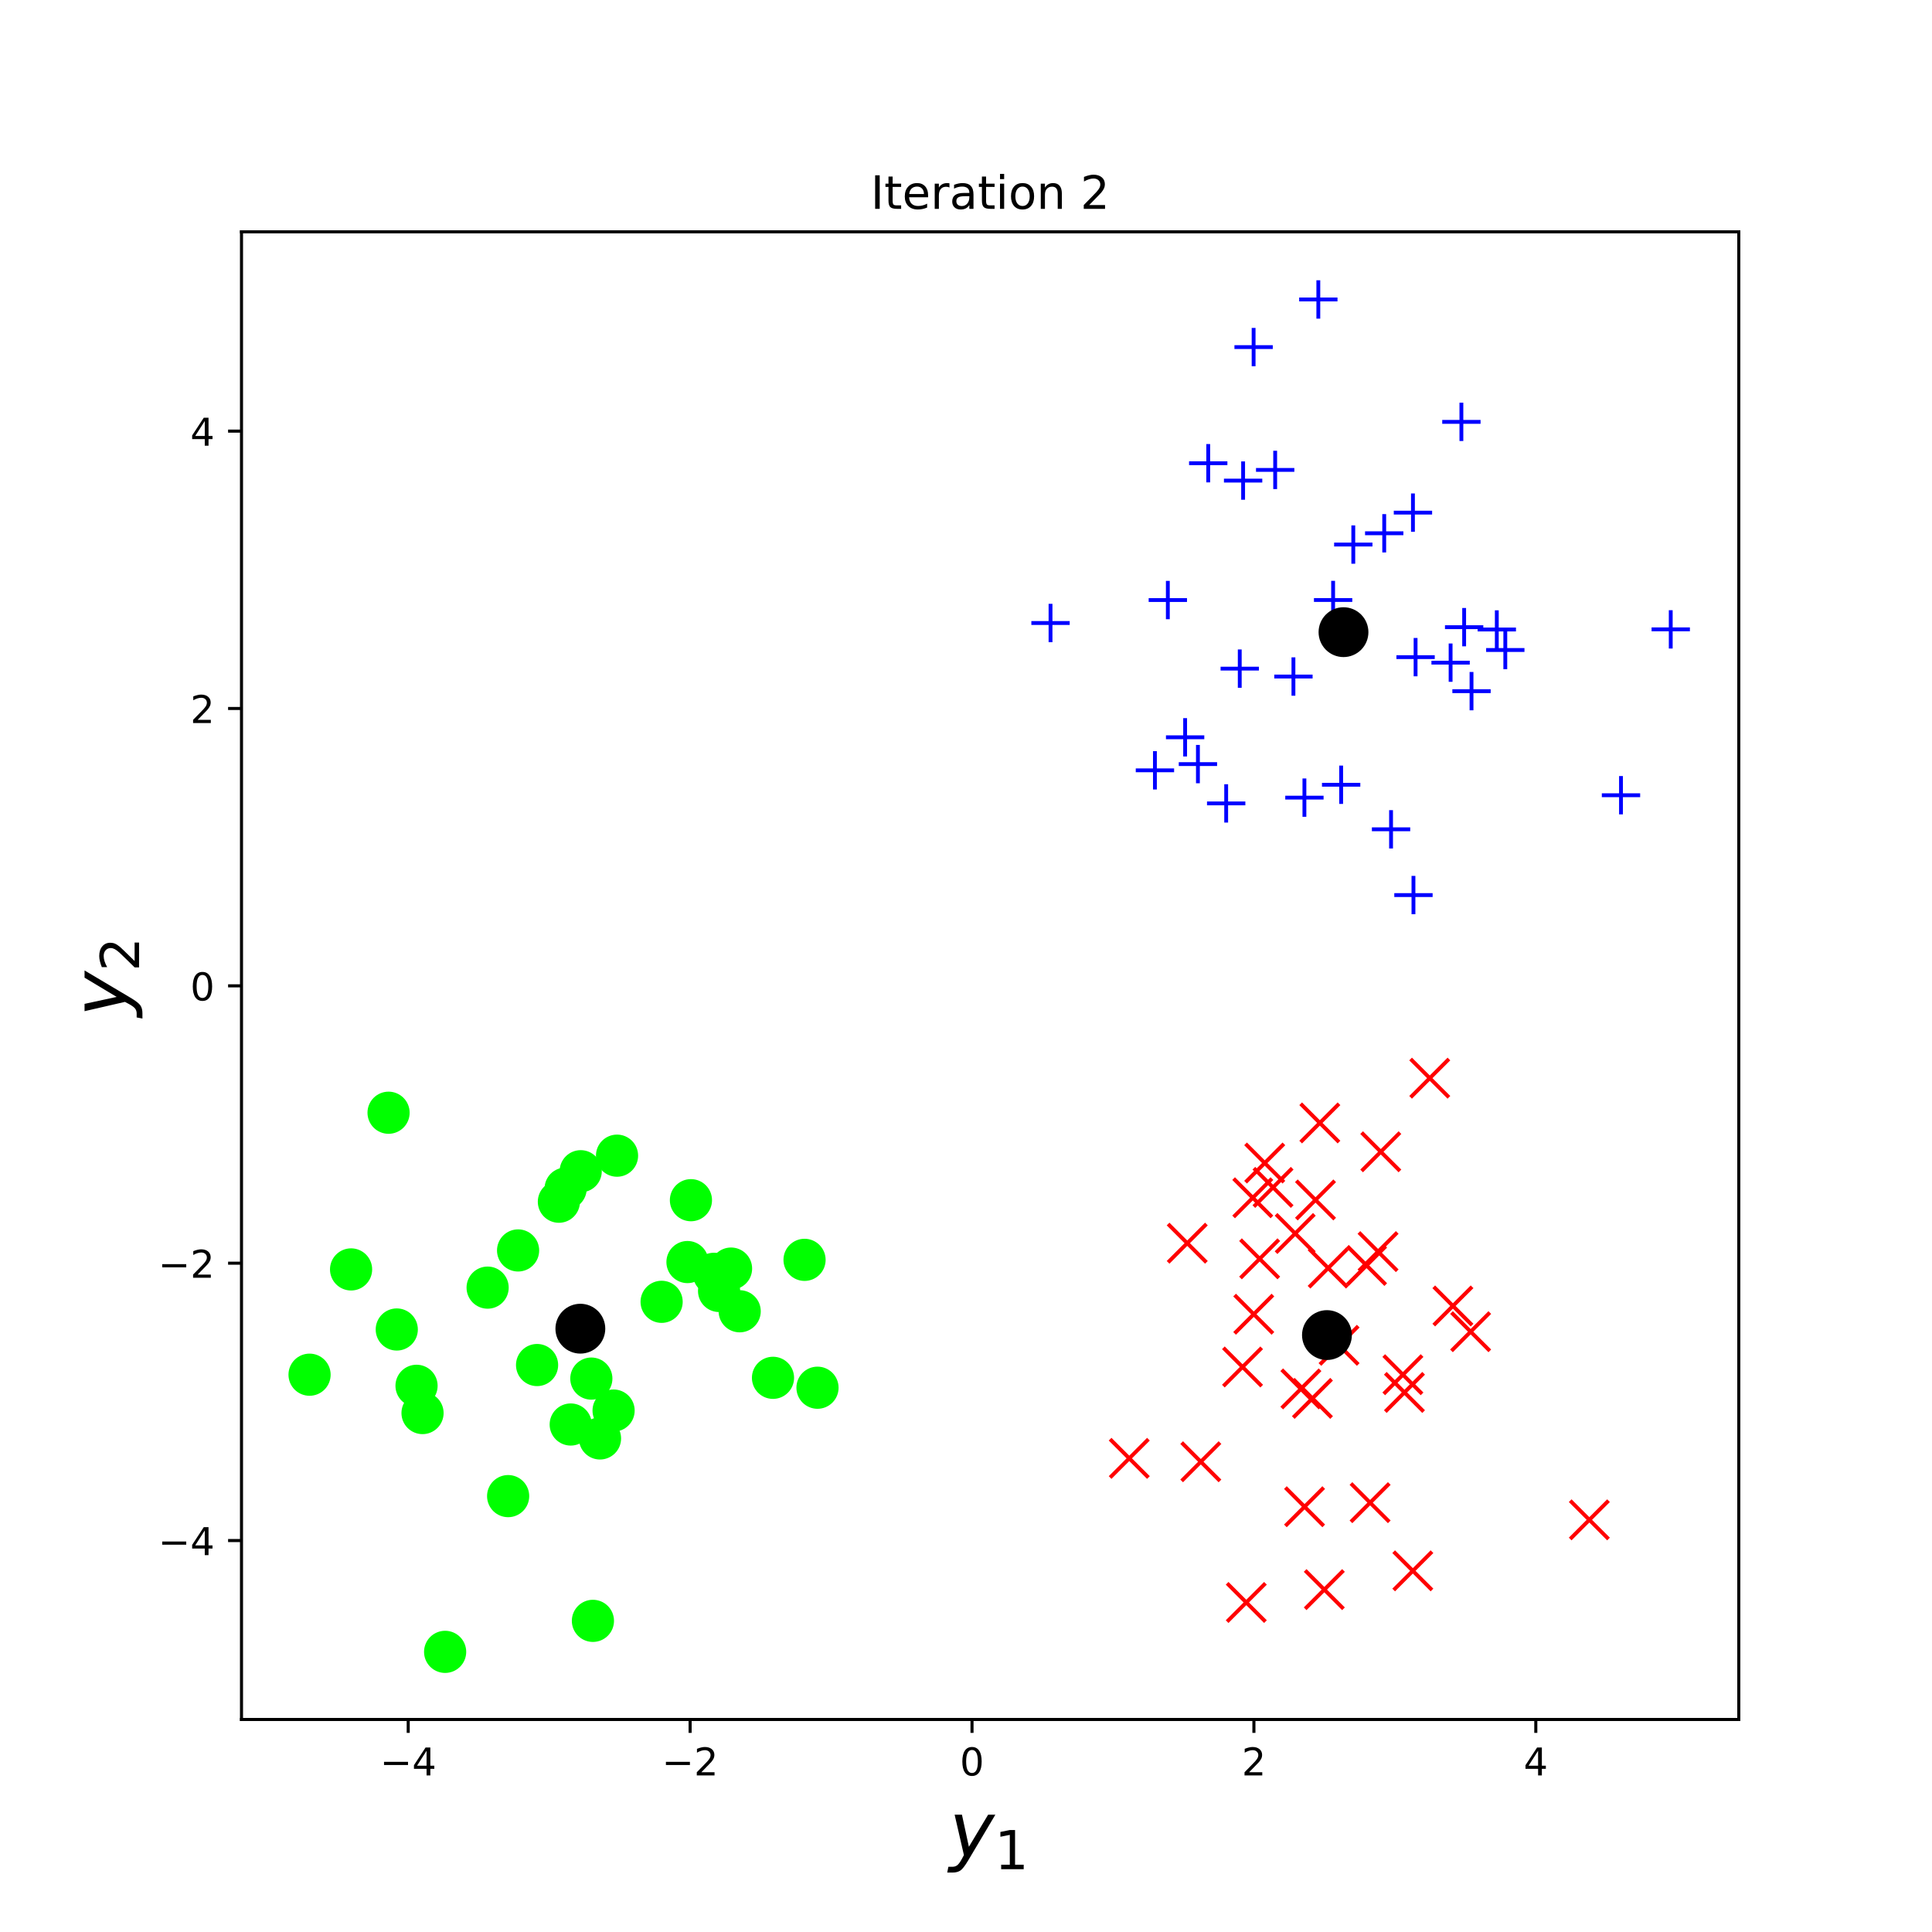
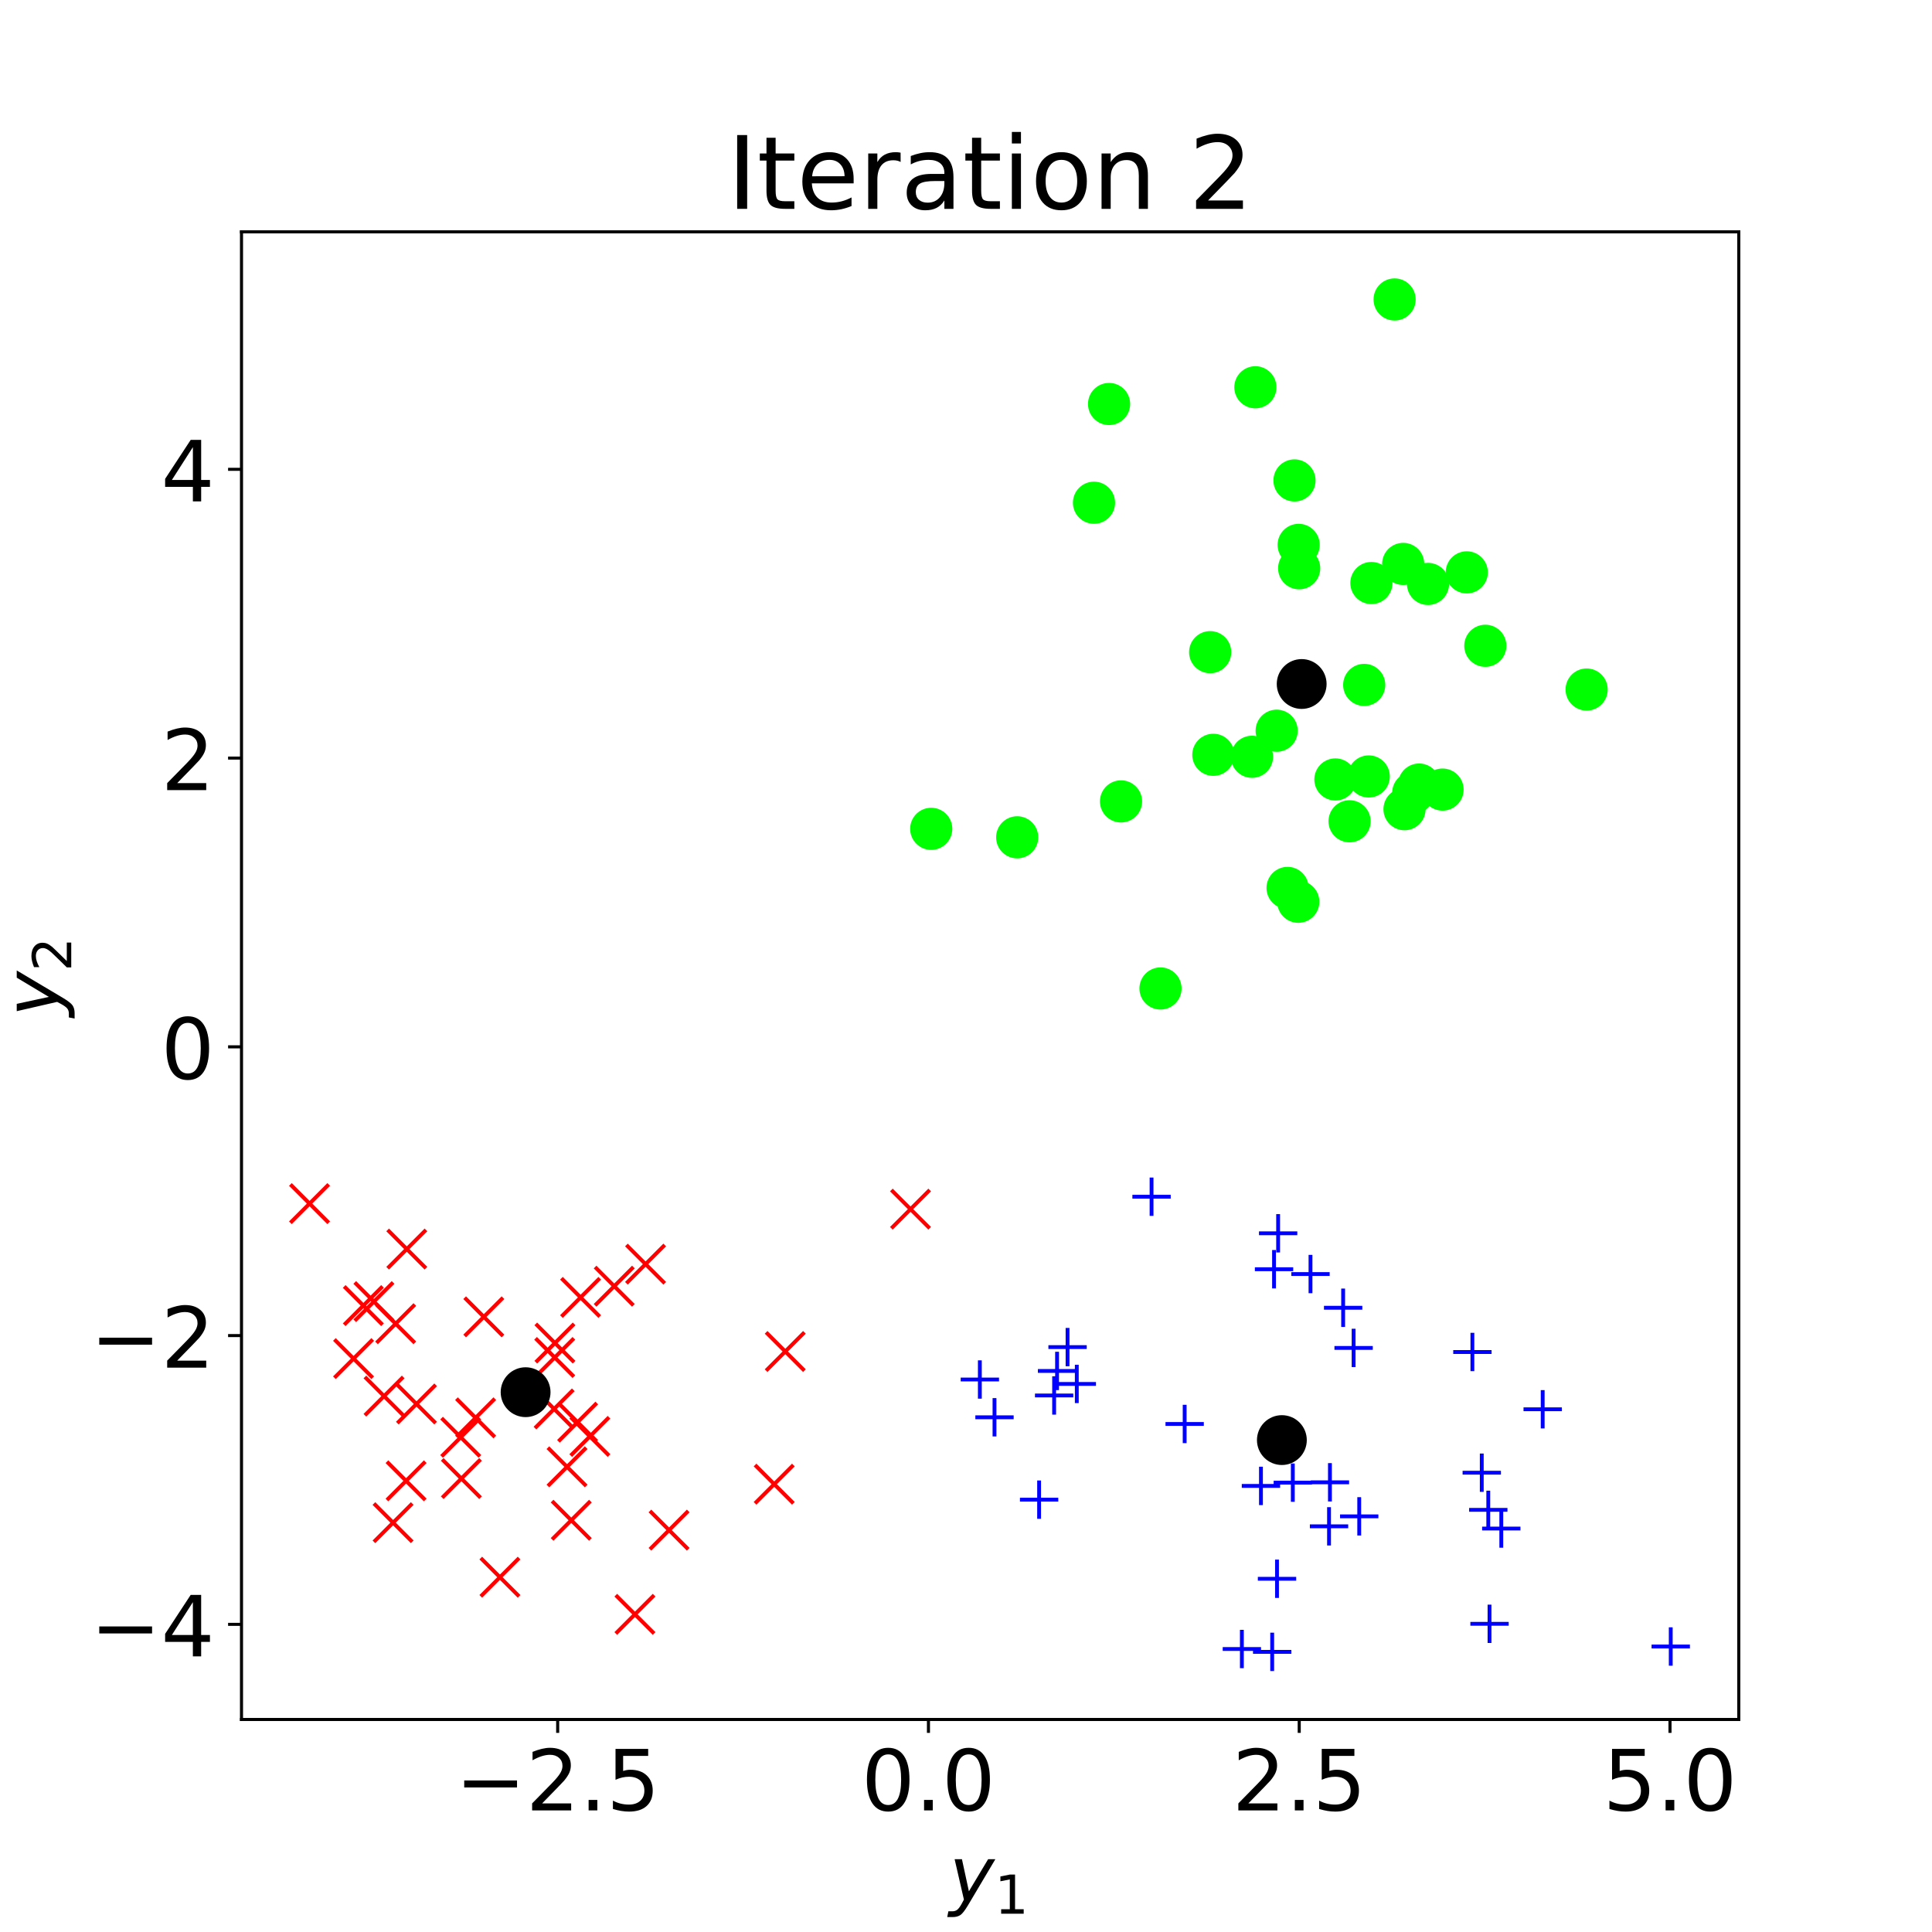
<svg xmlns="http://www.w3.org/2000/svg" xmlns:xlink="http://www.w3.org/1999/xlink" width="504pt" height="504pt" viewBox="0 0 504 504" version="1.1">
  <defs>
    <style type="text/css">*{stroke-linejoin: round; stroke-linecap: butt}</style>
  </defs>
  <g id="figure_1">
    <g id="patch_1">
      <path d="M 0 504  L 504 504  L 504 0  L 0 0  L 0 504  z " style="fill: none" />
    </g>
    <g id="axes_1">
      <g id="patch_2">
        <path d="M 63 448.56  L 453.6 448.56  L 453.6 60.48  L 63 60.48  L 63 448.56  z " style="fill: none" />
      </g>
      <g id="matplotlib.axis_1">
        <g id="xtick_1">
          <g id="line2d_1">
            <defs>
-               <path id="m7cdfb1f4fd" d="M 0 0  L 0 3.5  " style="stroke: #000000; stroke-width: 0.8" />
+               <path id="mb294e7f5ef" d="M 0 0  L 0 3.5  " style="stroke: #000000; stroke-width: 0.8" />
            </defs>
            <g>
-               <use xlink:href="#m7cdfb1f4fd" x="106.492" y="448.56" style="stroke: #000000; stroke-width: 0.8" />
+               <use xlink:href="#mb294e7f5ef" x="145.482" y="448.56" style="stroke: #000000; stroke-width: 0.8" />
            </g>
          </g>
          <g id="text_1">
-             <g transform="translate(99.12061 463.1584) scale(0.1 -0.1)">
+             <g transform="translate(118.7712 472.2766) scale(0.22 -0.22)">
              <defs>
                <path id="DejaVuSans-2212" d="M 678 2272  L 4684 2272  L 4684 1741  L 678 1741  L 678 2272  z " transform="scale(0.015625)" />
-                 <path id="DejaVuSans-34" d="M 2419 4116  L 825 1625  L 2419 1625  L 2419 4116  z M 2253 4666  L 3047 4666  L 3047 1625  L 3713 1625  L 3713 1100  L 3047 1100  L 3047 0  L 2419 0  L 2419 1100  L 313 1100  L 313 1709  L 2253 4666  z " transform="scale(0.015625)" />
-               </defs>
-               <use xlink:href="#DejaVuSans-2212" />
-               <use xlink:href="#DejaVuSans-34" x="83.789" />
-             </g>
-           </g>
-         </g>
-         <g id="xtick_2">
-           <g id="line2d_2">
-             <g>
-               <use xlink:href="#m7cdfb1f4fd" x="180.03" y="448.56" style="stroke: #000000; stroke-width: 0.8" />
-             </g>
-           </g>
-           <g id="text_2">
-             <g transform="translate(172.6587 463.1584) scale(0.1 -0.1)">
-               <defs>
                <path id="DejaVuSans-32" d="M 1228 531  L 3431 531  L 3431 0  L 469 0  L 469 531  Q 828 903 1448 1529  Q 2069 2156 2228 2338  Q 2531 2678 2651 2914  Q 2772 3150 2772 3378  Q 2772 3750 2511 3984  Q 2250 4219 1831 4219  Q 1534 4219 1204 4116  Q 875 4013 500 3803  L 500 4441  Q 881 4594 1212 4672  Q 1544 4750 1819 4750  Q 2544 4750 2975 4387  Q 3406 4025 3406 3419  Q 3406 3131 3298 2873  Q 3191 2616 2906 2266  Q 2828 2175 2409 1742  Q 1991 1309 1228 531  z " transform="scale(0.015625)" />
+                 <path id="DejaVuSans-2e" d="M 684 794  L 1344 794  L 1344 0  L 684 0  L 684 794  z " transform="scale(0.015625)" />
+                 <path id="DejaVuSans-35" d="M 691 4666  L 3169 4666  L 3169 4134  L 1269 4134  L 1269 2991  Q 1406 3038 1543 3061  Q 1681 3084 1819 3084  Q 2600 3084 3056 2656  Q 3513 2228 3513 1497  Q 3513 744 3044 326  Q 2575 -91 1722 -91  Q 1428 -91 1123 -41  Q 819 9 494 109  L 494 744  Q 775 591 1075 516  Q 1375 441 1709 441  Q 2250 441 2565 725  Q 2881 1009 2881 1497  Q 2881 1984 2565 2268  Q 2250 2553 1709 2553  Q 1456 2553 1204 2497  Q 953 2441 691 2322  L 691 4666  z " transform="scale(0.015625)" />
              </defs>
              <use xlink:href="#DejaVuSans-2212" />
              <use xlink:href="#DejaVuSans-32" x="83.789" />
-             </g>
-           </g>
-         </g>
-         <g id="xtick_3">
-           <g id="line2d_3">
-             <g>
-               <use xlink:href="#m7cdfb1f4fd" x="253.568" y="448.56" style="stroke: #000000; stroke-width: 0.8" />
-             </g>
-           </g>
-           <g id="text_3">
-             <g transform="translate(250.3866 463.1584) scale(0.1 -0.1)">
+               <use xlink:href="#DejaVuSans-2e" x="147.412" />
+               <use xlink:href="#DejaVuSans-35" x="179.199" />
+             </g>
+           </g>
+         </g>
+         <g id="xtick_2">
+           <g id="line2d_2">
+             <g>
+               <use xlink:href="#mb294e7f5ef" x="242.205" y="448.56" style="stroke: #000000; stroke-width: 0.8" />
+             </g>
+           </g>
+           <g id="text_2">
+             <g transform="translate(224.7119 472.2766) scale(0.22 -0.22)">
              <defs>
                <path id="DejaVuSans-30" d="M 2034 4250  Q 1547 4250 1301 3770  Q 1056 3291 1056 2328  Q 1056 1369 1301 889  Q 1547 409 2034 409  Q 2525 409 2770 889  Q 3016 1369 3016 2328  Q 3016 3291 2770 3770  Q 2525 4250 2034 4250  z M 2034 4750  Q 2819 4750 3233 4129  Q 3647 3509 3647 2328  Q 3647 1150 3233 529  Q 2819 -91 2034 -91  Q 1250 -91 836 529  Q 422 1150 422 2328  Q 422 3509 836 4129  Q 1250 4750 2034 4750  z " transform="scale(0.015625)" />
              </defs>
              <use xlink:href="#DejaVuSans-30" />
+               <use xlink:href="#DejaVuSans-2e" x="63.623" />
+               <use xlink:href="#DejaVuSans-30" x="95.41" />
+             </g>
+           </g>
+         </g>
+         <g id="xtick_3">
+           <g id="line2d_3">
+             <g>
+               <use xlink:href="#mb294e7f5ef" x="338.928" y="448.56" style="stroke: #000000; stroke-width: 0.8" />
+             </g>
+           </g>
+           <g id="text_3">
+             <g transform="translate(321.435 472.2766) scale(0.22 -0.22)">
+               <use xlink:href="#DejaVuSans-32" />
+               <use xlink:href="#DejaVuSans-2e" x="63.623" />
+               <use xlink:href="#DejaVuSans-35" x="95.41" />
            </g>
          </g>
        </g>
        <g id="xtick_4">
          <g id="line2d_4">
            <g>
-               <use xlink:href="#m7cdfb1f4fd" x="327.106" y="448.56" style="stroke: #000000; stroke-width: 0.8" />
+               <use xlink:href="#mb294e7f5ef" x="435.651" y="448.56" style="stroke: #000000; stroke-width: 0.8" />
            </g>
          </g>
          <g id="text_4">
-             <g transform="translate(323.9247 463.1584) scale(0.1 -0.1)">
-               <use xlink:href="#DejaVuSans-32" />
-             </g>
-           </g>
-         </g>
-         <g id="xtick_5">
-           <g id="line2d_5">
-             <g>
-               <use xlink:href="#m7cdfb1f4fd" x="400.644" y="448.56" style="stroke: #000000; stroke-width: 0.8" />
-             </g>
-           </g>
-           <g id="text_5">
-             <g transform="translate(397.4627 463.1584) scale(0.1 -0.1)">
-               <use xlink:href="#DejaVuSans-34" />
-             </g>
-           </g>
-         </g>
-         <g id="text_6">
-           <g transform="translate(247.6 484.3944) scale(0.2 -0.2)">
+             <g transform="translate(418.158 472.2766) scale(0.22 -0.22)">
+               <use xlink:href="#DejaVuSans-35" />
+               <use xlink:href="#DejaVuSans-2e" x="63.623" />
+               <use xlink:href="#DejaVuSans-30" x="95.41" />
+             </g>
+           </g>
+         </g>
+         <g id="text_5">
+           <g transform="translate(247.6 496.0081) scale(0.2 -0.2)">
            <defs>
              <path id="DejaVuSans-Oblique-79" d="M 1588 -325  Q 1188 -997 936 -1164  Q 684 -1331 294 -1331  L -159 -1331  L -63 -850  L 269 -850  Q 509 -850 678 -719  Q 847 -588 1056 -206  L 1234 128  L 459 3500  L 1069 3500  L 1650 819  L 3256 3500  L 3859 3500  L 1588 -325  z " transform="scale(0.015625)" />
              <path id="DejaVuSans-31" d="M 794 531  L 1825 531  L 1825 4091  L 703 3866  L 703 4441  L 1819 4666  L 2450 4666  L 2450 531  L 3481 531  L 3481 0  L 794 0  L 794 531  z " transform="scale(0.015625)" />
            </defs>
            <use xlink:href="#DejaVuSans-Oblique-79" transform="translate(0 0.3125)" />
            <use xlink:href="#DejaVuSans-31" transform="translate(59.17969 -16.09375) scale(0.7)" />
          </g>
        </g>
      </g>
      <g id="matplotlib.axis_2">
        <g id="ytick_1">
-           <g id="line2d_6">
+           <g id="line2d_5">
            <defs>
-               <path id="m747f44cf21" d="M 0 0  L -3.5 0  " style="stroke: #000000; stroke-width: 0.8" />
+               <path id="m75188936d7" d="M 0 0  L -3.5 0  " style="stroke: #000000; stroke-width: 0.8" />
            </defs>
            <g>
-               <use xlink:href="#m747f44cf21" x="63" y="401.885" style="stroke: #000000; stroke-width: 0.8" />
-             </g>
-           </g>
-           <g id="text_7">
-             <g transform="translate(41.25781 405.6845) scale(0.1 -0.1)">
+               <use xlink:href="#m75188936d7" x="63" y="423.74" style="stroke: #000000; stroke-width: 0.8" />
+             </g>
+           </g>
+           <g id="text_6">
+             <g transform="translate(23.56719 432.0988) scale(0.22 -0.22)">
+               <defs>
+                 <path id="DejaVuSans-34" d="M 2419 4116  L 825 1625  L 2419 1625  L 2419 4116  z M 2253 4666  L 3047 4666  L 3047 1625  L 3713 1625  L 3713 1100  L 3047 1100  L 3047 0  L 2419 0  L 2419 1100  L 313 1100  L 313 1709  L 2253 4666  z " transform="scale(0.015625)" />
+               </defs>
              <use xlink:href="#DejaVuSans-2212" />
              <use xlink:href="#DejaVuSans-34" x="83.789" />
            </g>
          </g>
        </g>
        <g id="ytick_2">
-           <g id="line2d_7">
-             <g>
-               <use xlink:href="#m747f44cf21" x="63" y="329.53" style="stroke: #000000; stroke-width: 0.8" />
-             </g>
-           </g>
-           <g id="text_8">
-             <g transform="translate(41.25781 333.3295) scale(0.1 -0.1)">
+           <g id="line2d_6">
+             <g>
+               <use xlink:href="#m75188936d7" x="63" y="348.414" style="stroke: #000000; stroke-width: 0.8" />
+             </g>
+           </g>
+           <g id="text_7">
+             <g transform="translate(23.56719 356.772) scale(0.22 -0.22)">
              <use xlink:href="#DejaVuSans-2212" />
              <use xlink:href="#DejaVuSans-32" x="83.789" />
            </g>
          </g>
        </g>
        <g id="ytick_3">
+           <g id="line2d_7">
+             <g>
+               <use xlink:href="#m75188936d7" x="63" y="273.087" style="stroke: #000000; stroke-width: 0.8" />
+             </g>
+           </g>
+           <g id="text_8">
+             <g transform="translate(42.0025 281.4452) scale(0.22 -0.22)">
+               <use xlink:href="#DejaVuSans-30" />
+             </g>
+           </g>
+         </g>
+         <g id="ytick_4">
          <g id="line2d_8">
            <g>
-               <use xlink:href="#m747f44cf21" x="63" y="257.175" style="stroke: #000000; stroke-width: 0.8" />
+               <use xlink:href="#m75188936d7" x="63" y="197.76" style="stroke: #000000; stroke-width: 0.8" />
            </g>
          </g>
          <g id="text_9">
-             <g transform="translate(49.6375 260.9744) scale(0.1 -0.1)">
-               <use xlink:href="#DejaVuSans-30" />
-             </g>
-           </g>
-         </g>
-         <g id="ytick_4">
+             <g transform="translate(42.0025 206.1184) scale(0.22 -0.22)">
+               <use xlink:href="#DejaVuSans-32" />
+             </g>
+           </g>
+         </g>
+         <g id="ytick_5">
          <g id="line2d_9">
            <g>
-               <use xlink:href="#m747f44cf21" x="63" y="184.82" style="stroke: #000000; stroke-width: 0.8" />
+               <use xlink:href="#m75188936d7" x="63" y="122.433" style="stroke: #000000; stroke-width: 0.8" />
            </g>
          </g>
          <g id="text_10">
-             <g transform="translate(49.6375 188.6193) scale(0.1 -0.1)">
-               <use xlink:href="#DejaVuSans-32" />
-             </g>
-           </g>
-         </g>
-         <g id="ytick_5">
-           <g id="line2d_10">
-             <g>
-               <use xlink:href="#m747f44cf21" x="63" y="112.465" style="stroke: #000000; stroke-width: 0.8" />
-             </g>
-           </g>
-           <g id="text_11">
-             <g transform="translate(49.6375 116.2642) scale(0.1 -0.1)">
+             <g transform="translate(42.0025 130.7917) scale(0.22 -0.22)">
              <use xlink:href="#DejaVuSans-34" />
            </g>
          </g>
        </g>
-         <g id="text_12">
-           <g transform="translate(33.05781 265.22) rotate(-90) scale(0.2 -0.2)">
+         <g id="text_11">
+           <g transform="translate(15.36719 265.22) rotate(-90) scale(0.2 -0.2)">
            <use xlink:href="#DejaVuSans-Oblique-79" transform="translate(0 0.3125)" />
            <use xlink:href="#DejaVuSans-32" transform="translate(59.17969 -16.09375) scale(0.7)" />
          </g>
        </g>
      </g>
+       <g id="line2d_10">
+         <defs>
+           <path id="m7b9f332044" d="M -5 5  L 5 -5  M -5 -5  L 5 5  " style="stroke: #ff0000" />
+         </defs>
+         <g clip-path="url(#p8e20ef07c9)">
+           <use xlink:href="#m7b9f332044" x="80.755" y="313.983" style="fill: #ff0000; stroke: #ff0000" />
+           <use xlink:href="#m7b9f332044" x="106.123" y="325.842" style="fill: #ff0000; stroke: #ff0000" />
+           <use xlink:href="#m7b9f332044" x="151.458" y="338.456" style="fill: #ff0000; stroke: #ff0000" />
+           <use xlink:href="#m7b9f332044" x="160.236" y="335.532" style="fill: #ff0000; stroke: #ff0000" />
+           <use xlink:href="#m7b9f332044" x="97.544" y="339.553" style="fill: #ff0000; stroke: #ff0000" />
+           <use xlink:href="#m7b9f332044" x="165.638" y="421.133" style="fill: #ff0000; stroke: #ff0000" />
+           <use xlink:href="#m7b9f332044" x="201.968" y="387.176" style="fill: #ff0000; stroke: #ff0000" />
+           <use xlink:href="#m7b9f332044" x="120.193" y="374.937" style="fill: #ff0000; stroke: #ff0000" />
+           <use xlink:href="#m7b9f332044" x="144.713" y="354.129" style="fill: #ff0000; stroke: #ff0000" />
+           <use xlink:href="#m7b9f332044" x="144.769" y="350.359" style="fill: #ff0000; stroke: #ff0000" />
+           <use xlink:href="#m7b9f332044" x="204.854" y="352.562" style="fill: #ff0000; stroke: #ff0000" />
+           <use xlink:href="#m7b9f332044" x="108.648" y="366.253" style="fill: #ff0000; stroke: #ff0000" />
+           <use xlink:href="#m7b9f332044" x="92.234" y="354.42" style="fill: #ff0000; stroke: #ff0000" />
+           <use xlink:href="#m7b9f332044" x="103.222" y="345.316" style="fill: #ff0000; stroke: #ff0000" />
+           <use xlink:href="#m7b9f332044" x="153.877" y="374.718" style="fill: #ff0000; stroke: #ff0000" />
+           <use xlink:href="#m7b9f332044" x="124.075" y="369.872" style="fill: #ff0000; stroke: #ff0000" />
+           <use xlink:href="#m7b9f332044" x="102.544" y="397.218" style="fill: #ff0000; stroke: #ff0000" />
+           <use xlink:href="#m7b9f332044" x="130.416" y="411.446" style="fill: #ff0000; stroke: #ff0000" />
+           <use xlink:href="#m7b9f332044" x="100.187" y="364.207" style="fill: #ff0000; stroke: #ff0000" />
+           <use xlink:href="#m7b9f332044" x="120.358" y="385.708" style="fill: #ff0000; stroke: #ff0000" />
+           <use xlink:href="#m7b9f332044" x="150.677" y="371.005" style="fill: #ff0000; stroke: #ff0000" />
+           <use xlink:href="#m7b9f332044" x="147.925" y="382.656" style="fill: #ff0000; stroke: #ff0000" />
+           <use xlink:href="#m7b9f332044" x="144.554" y="367.555" style="fill: #ff0000; stroke: #ff0000" />
+           <use xlink:href="#m7b9f332044" x="94.791" y="340.59" style="fill: #ff0000; stroke: #ff0000" />
+           <use xlink:href="#m7b9f332044" x="237.531" y="315.43" style="fill: #ff0000; stroke: #ff0000" />
+           <use xlink:href="#m7b9f332044" x="105.936" y="386.308" style="fill: #ff0000; stroke: #ff0000" />
+           <use xlink:href="#m7b9f332044" x="168.411" y="329.776" style="fill: #ff0000; stroke: #ff0000" />
+           <use xlink:href="#m7b9f332044" x="126.216" y="343.526" style="fill: #ff0000; stroke: #ff0000" />
+           <use xlink:href="#m7b9f332044" x="149.022" y="396.592" style="fill: #ff0000; stroke: #ff0000" />
+           <use xlink:href="#m7b9f332044" x="174.541" y="399.163" style="fill: #ff0000; stroke: #ff0000" />
+         </g>
+       </g>
      <g id="line2d_11">
        <defs>
-           <path id="m1af8e556b3" d="M -5 5  L 5 -5  M -5 -5  L 5 5  " style="stroke: #ff0000" />
+           <path id="m9568479ce3" d="M 0 5  C 1.326 5 2.598 4.473 3.536 3.536  C 4.473 2.598 5 1.326 5 0  C 5 -1.326 4.473 -2.598 3.536 -3.536  C 2.598 -4.473 1.326 -5 0 -5  C -1.326 -5 -2.598 -4.473 -3.536 -3.536  C -4.473 -2.598 -5 -1.326 -5 0  C -5 1.326 -4.473 2.598 -3.536 3.536  C -2.598 4.473 -1.326 5 0 5  z " style="stroke: #00ff00" />
        </defs>
-         <g clip-path="url(#p302afa4d48)">
-           <use xlink:href="#m1af8e556b3" x="343.177" y="313.03" style="fill: #ff0000; stroke: #ff0000" />
-           <use xlink:href="#m1af8e556b3" x="329.929" y="303.399" style="fill: #ff0000; stroke: #ff0000" />
-           <use xlink:href="#m1af8e556b3" x="359.493" y="326.508" style="fill: #ff0000; stroke: #ff0000" />
-           <use xlink:href="#m1af8e556b3" x="326.811" y="312.461" style="fill: #ff0000; stroke: #ff0000" />
-           <use xlink:href="#m1af8e556b3" x="327.068" y="342.84" style="fill: #ff0000; stroke: #ff0000" />
-           <use xlink:href="#m1af8e556b3" x="349.322" y="350.949" style="fill: #ff0000; stroke: #ff0000" />
-           <use xlink:href="#m1af8e556b3" x="328.606" y="328.388" style="fill: #ff0000; stroke: #ff0000" />
-           <use xlink:href="#m1af8e556b3" x="372.982" y="281.261" style="fill: #ff0000; stroke: #ff0000" />
-           <use xlink:href="#m1af8e556b3" x="342.373" y="364.794" style="fill: #ff0000; stroke: #ff0000" />
-           <use xlink:href="#m1af8e556b3" x="357.422" y="392.001" style="fill: #ff0000; stroke: #ff0000" />
-           <use xlink:href="#m1af8e556b3" x="294.593" y="380.44" style="fill: #ff0000; stroke: #ff0000" />
-           <use xlink:href="#m1af8e556b3" x="337.881" y="321.783" style="fill: #ff0000; stroke: #ff0000" />
-           <use xlink:href="#m1af8e556b3" x="366.382" y="363.246" style="fill: #ff0000; stroke: #ff0000" />
-           <use xlink:href="#m1af8e556b3" x="313.257" y="381.326" style="fill: #ff0000; stroke: #ff0000" />
-           <use xlink:href="#m1af8e556b3" x="339.362" y="362.32" style="fill: #ff0000; stroke: #ff0000" />
-           <use xlink:href="#m1af8e556b3" x="325.119" y="418.034" style="fill: #ff0000; stroke: #ff0000" />
-           <use xlink:href="#m1af8e556b3" x="345.472" y="414.684" style="fill: #ff0000; stroke: #ff0000" />
-           <use xlink:href="#m1af8e556b3" x="309.716" y="324.311" style="fill: #ff0000; stroke: #ff0000" />
-           <use xlink:href="#m1af8e556b3" x="332.092" y="309.755" style="fill: #ff0000; stroke: #ff0000" />
-           <use xlink:href="#m1af8e556b3" x="344.304" y="292.938" style="fill: #ff0000; stroke: #ff0000" />
-           <use xlink:href="#m1af8e556b3" x="346.483" y="330.8" style="fill: #ff0000; stroke: #ff0000" />
-           <use xlink:href="#m1af8e556b3" x="324.14" y="356.599" style="fill: #ff0000; stroke: #ff0000" />
-           <use xlink:href="#m1af8e556b3" x="368.564" y="409.783" style="fill: #ff0000; stroke: #ff0000" />
-           <use xlink:href="#m1af8e556b3" x="383.646" y="347.402" style="fill: #ff0000; stroke: #ff0000" />
-           <use xlink:href="#m1af8e556b3" x="414.615" y="396.48" style="fill: #ff0000; stroke: #ff0000" />
-           <use xlink:href="#m1af8e556b3" x="356.493" y="330.116" style="fill: #ff0000; stroke: #ff0000" />
-           <use xlink:href="#m1af8e556b3" x="340.318" y="393.059" style="fill: #ff0000; stroke: #ff0000" />
-           <use xlink:href="#m1af8e556b3" x="365.976" y="358.621" style="fill: #ff0000; stroke: #ff0000" />
-           <use xlink:href="#m1af8e556b3" x="360.205" y="300.464" style="fill: #ff0000; stroke: #ff0000" />
-           <use xlink:href="#m1af8e556b3" x="379.021" y="340.682" style="fill: #ff0000; stroke: #ff0000" />
+         <g clip-path="url(#p8e20ef07c9)">
+           <use xlink:href="#m9568479ce3" x="413.905" y="179.878" style="fill: #00ff00; stroke: #00ff00" />
+           <use xlink:href="#m9568479ce3" x="370.202" y="204.669" style="fill: #00ff00; stroke: #00ff00" />
+           <use xlink:href="#m9568479ce3" x="333.043" y="190.624" style="fill: #00ff00; stroke: #00ff00" />
+           <use xlink:href="#m9568479ce3" x="348.366" y="203.334" style="fill: #00ff00; stroke: #00ff00" />
+           <use xlink:href="#m9568479ce3" x="292.441" y="209.061" style="fill: #00ff00; stroke: #00ff00" />
+           <use xlink:href="#m9568479ce3" x="337.694" y="125.333" style="fill: #00ff00; stroke: #00ff00" />
+           <use xlink:href="#m9568479ce3" x="338.783" y="142.145" style="fill: #00ff00; stroke: #00ff00" />
+           <use xlink:href="#m9568479ce3" x="327.488" y="101.03" style="fill: #00ff00; stroke: #00ff00" />
+           <use xlink:href="#m9568479ce3" x="289.323" y="105.39" style="fill: #00ff00; stroke: #00ff00" />
+           <use xlink:href="#m9568479ce3" x="382.639" y="149.31" style="fill: #00ff00; stroke: #00ff00" />
+           <use xlink:href="#m9568479ce3" x="368.672" y="206.818" style="fill: #00ff00; stroke: #00ff00" />
+           <use xlink:href="#m9568479ce3" x="355.881" y="178.672" style="fill: #00ff00; stroke: #00ff00" />
+           <use xlink:href="#m9568479ce3" x="315.695" y="170.131" style="fill: #00ff00; stroke: #00ff00" />
+           <use xlink:href="#m9568479ce3" x="265.352" y="218.432" style="fill: #00ff00; stroke: #00ff00" />
+           <use xlink:href="#m9568479ce3" x="366.395" y="211.093" style="fill: #00ff00; stroke: #00ff00" />
+           <use xlink:href="#m9568479ce3" x="357.065" y="202.552" style="fill: #00ff00; stroke: #00ff00" />
+           <use xlink:href="#m9568479ce3" x="335.888" y="231.633" style="fill: #00ff00; stroke: #00ff00" />
+           <use xlink:href="#m9568479ce3" x="316.521" y="196.906" style="fill: #00ff00; stroke: #00ff00" />
+           <use xlink:href="#m9568479ce3" x="285.39" y="131.148" style="fill: #00ff00; stroke: #00ff00" />
+           <use xlink:href="#m9568479ce3" x="242.927" y="216.216" style="fill: #00ff00; stroke: #00ff00" />
+           <use xlink:href="#m9568479ce3" x="326.605" y="197.421" style="fill: #00ff00; stroke: #00ff00" />
+           <use xlink:href="#m9568479ce3" x="338.684" y="235.241" style="fill: #00ff00; stroke: #00ff00" />
+           <use xlink:href="#m9568479ce3" x="376.319" y="205.979" style="fill: #00ff00; stroke: #00ff00" />
+           <use xlink:href="#m9568479ce3" x="366.051" y="147.11" style="fill: #00ff00; stroke: #00ff00" />
+           <use xlink:href="#m9568479ce3" x="363.81" y="78.12" style="fill: #00ff00; stroke: #00ff00" />
+           <use xlink:href="#m9568479ce3" x="357.756" y="152.092" style="fill: #00ff00; stroke: #00ff00" />
+           <use xlink:href="#m9568479ce3" x="387.474" y="168.467" style="fill: #00ff00; stroke: #00ff00" />
+           <use xlink:href="#m9568479ce3" x="352.06" y="214.247" style="fill: #00ff00; stroke: #00ff00" />
+           <use xlink:href="#m9568479ce3" x="372.525" y="152.329" style="fill: #00ff00; stroke: #00ff00" />
+           <use xlink:href="#m9568479ce3" x="338.914" y="148.247" style="fill: #00ff00; stroke: #00ff00" />
+           <use xlink:href="#m9568479ce3" x="302.74" y="257.862" style="fill: #00ff00; stroke: #00ff00" />
        </g>
      </g>
      <g id="line2d_12">
        <defs>
-           <path id="m4be25ada42" d="M 0 5  C 1.326 5 2.598 4.473 3.536 3.536  C 4.473 2.598 5 1.326 5 0  C 5 -1.326 4.473 -2.598 3.536 -3.536  C 2.598 -4.473 1.326 -5 0 -5  C -1.326 -5 -2.598 -4.473 -3.536 -3.536  C -4.473 -2.598 -5 -1.326 -5 0  C -5 1.326 -4.473 2.598 -3.536 3.536  C -2.598 4.473 -1.326 5 0 5  z " style="stroke: #00ff00" />
+           <path id="mf97bcbf09c" d="M -5 0  L 5 0  M 0 5  L 0 -5  " style="stroke: #0000ff" />
        </defs>
-         <g clip-path="url(#p302afa4d48)">
-           <use xlink:href="#m4be25ada42" x="154.262" y="359.632" style="fill: #00ff00; stroke: #00ff00" />
-           <use xlink:href="#m4be25ada42" x="91.585" y="331.153" style="fill: #00ff00; stroke: #00ff00" />
-           <use xlink:href="#m4be25ada42" x="172.596" y="339.605" style="fill: #00ff00; stroke: #00ff00" />
-           <use xlink:href="#m4be25ada42" x="156.524" y="375.246" style="fill: #00ff00; stroke: #00ff00" />
-           <use xlink:href="#m4be25ada42" x="132.558" y="390.291" style="fill: #00ff00; stroke: #00ff00" />
-           <use xlink:href="#m4be25ada42" x="186.228" y="332.3" style="fill: #00ff00; stroke: #00ff00" />
-           <use xlink:href="#m4be25ada42" x="135.153" y="326.203" style="fill: #00ff00; stroke: #00ff00" />
-           <use xlink:href="#m4be25ada42" x="116.121" y="430.92" style="fill: #00ff00; stroke: #00ff00" />
-           <use xlink:href="#m4be25ada42" x="140.105" y="356.097" style="fill: #00ff00; stroke: #00ff00" />
-           <use xlink:href="#m4be25ada42" x="127.206" y="335.903" style="fill: #00ff00; stroke: #00ff00" />
-           <use xlink:href="#m4be25ada42" x="187.585" y="336.776" style="fill: #00ff00; stroke: #00ff00" />
-           <use xlink:href="#m4be25ada42" x="190.708" y="330.936" style="fill: #00ff00; stroke: #00ff00" />
-           <use xlink:href="#m4be25ada42" x="108.662" y="361.513" style="fill: #00ff00; stroke: #00ff00" />
-           <use xlink:href="#m4be25ada42" x="154.675" y="422.833" style="fill: #00ff00; stroke: #00ff00" />
-           <use xlink:href="#m4be25ada42" x="103.505" y="346.824" style="fill: #00ff00; stroke: #00ff00" />
-           <use xlink:href="#m4be25ada42" x="147.558" y="310.069" style="fill: #00ff00; stroke: #00ff00" />
-           <use xlink:href="#m4be25ada42" x="160.965" y="301.48" style="fill: #00ff00; stroke: #00ff00" />
-           <use xlink:href="#m4be25ada42" x="201.651" y="359.432" style="fill: #00ff00; stroke: #00ff00" />
-           <use xlink:href="#m4be25ada42" x="213.26" y="362.015" style="fill: #00ff00; stroke: #00ff00" />
-           <use xlink:href="#m4be25ada42" x="209.882" y="328.657" style="fill: #00ff00; stroke: #00ff00" />
-           <use xlink:href="#m4be25ada42" x="179.343" y="329.232" style="fill: #00ff00; stroke: #00ff00" />
-           <use xlink:href="#m4be25ada42" x="192.962" y="342.072" style="fill: #00ff00; stroke: #00ff00" />
-           <use xlink:href="#m4be25ada42" x="160.067" y="367.972" style="fill: #00ff00; stroke: #00ff00" />
-           <use xlink:href="#m4be25ada42" x="101.364" y="290.277" style="fill: #00ff00; stroke: #00ff00" />
-           <use xlink:href="#m4be25ada42" x="148.883" y="371.611" style="fill: #00ff00; stroke: #00ff00" />
-           <use xlink:href="#m4be25ada42" x="180.244" y="313.095" style="fill: #00ff00; stroke: #00ff00" />
-           <use xlink:href="#m4be25ada42" x="110.226" y="368.623" style="fill: #00ff00; stroke: #00ff00" />
-           <use xlink:href="#m4be25ada42" x="145.796" y="313.492" style="fill: #00ff00; stroke: #00ff00" />
-           <use xlink:href="#m4be25ada42" x="151.489" y="305.539" style="fill: #00ff00; stroke: #00ff00" />
-           <use xlink:href="#m4be25ada42" x="80.755" y="358.617" style="fill: #00ff00; stroke: #00ff00" />
+         <g clip-path="url(#p8e20ef07c9)">
+           <use xlink:href="#mf97bcbf09c" x="275.757" y="357.635" style="fill: #0000ff; stroke: #0000ff" />
+           <use xlink:href="#mf97bcbf09c" x="388.248" y="393.87" style="fill: #0000ff; stroke: #0000ff" />
+           <use xlink:href="#mf97bcbf09c" x="386.547" y="384.184" style="fill: #0000ff; stroke: #0000ff" />
+           <use xlink:href="#mf97bcbf09c" x="278.494" y="351.417" style="fill: #0000ff; stroke: #0000ff" />
+           <use xlink:href="#mf97bcbf09c" x="435.845" y="429.522" style="fill: #0000ff; stroke: #0000ff" />
+           <use xlink:href="#mf97bcbf09c" x="353.116" y="351.631" style="fill: #0000ff; stroke: #0000ff" />
+           <use xlink:href="#mf97bcbf09c" x="280.904" y="361.026" style="fill: #0000ff; stroke: #0000ff" />
+           <use xlink:href="#mf97bcbf09c" x="274.991" y="364.037" style="fill: #0000ff; stroke: #0000ff" />
+           <use xlink:href="#mf97bcbf09c" x="271.07" y="391.213" style="fill: #0000ff; stroke: #0000ff" />
+           <use xlink:href="#mf97bcbf09c" x="300.407" y="312.182" style="fill: #0000ff; stroke: #0000ff" />
+           <use xlink:href="#mf97bcbf09c" x="328.943" y="387.63" style="fill: #0000ff; stroke: #0000ff" />
+           <use xlink:href="#mf97bcbf09c" x="323.966" y="430.173" style="fill: #0000ff; stroke: #0000ff" />
+           <use xlink:href="#mf97bcbf09c" x="346.704" y="398.169" style="fill: #0000ff; stroke: #0000ff" />
+           <use xlink:href="#mf97bcbf09c" x="255.613" y="359.868" style="fill: #0000ff; stroke: #0000ff" />
+           <use xlink:href="#mf97bcbf09c" x="333.426" y="321.727" style="fill: #0000ff; stroke: #0000ff" />
+           <use xlink:href="#mf97bcbf09c" x="309.042" y="371.468" style="fill: #0000ff; stroke: #0000ff" />
+           <use xlink:href="#mf97bcbf09c" x="346.939" y="386.688" style="fill: #0000ff; stroke: #0000ff" />
+           <use xlink:href="#mf97bcbf09c" x="331.874" y="430.92" style="fill: #0000ff; stroke: #0000ff" />
+           <use xlink:href="#mf97bcbf09c" x="333.133" y="411.858" style="fill: #0000ff; stroke: #0000ff" />
+           <use xlink:href="#mf97bcbf09c" x="332.357" y="331.101" style="fill: #0000ff; stroke: #0000ff" />
+           <use xlink:href="#mf97bcbf09c" x="350.385" y="341.154" style="fill: #0000ff; stroke: #0000ff" />
+           <use xlink:href="#mf97bcbf09c" x="337.252" y="386.773" style="fill: #0000ff; stroke: #0000ff" />
+           <use xlink:href="#mf97bcbf09c" x="391.642" y="398.748" style="fill: #0000ff; stroke: #0000ff" />
+           <use xlink:href="#mf97bcbf09c" x="354.579" y="395.564" style="fill: #0000ff; stroke: #0000ff" />
+           <use xlink:href="#mf97bcbf09c" x="388.572" y="423.6" style="fill: #0000ff; stroke: #0000ff" />
+           <use xlink:href="#mf97bcbf09c" x="402.441" y="367.637" style="fill: #0000ff; stroke: #0000ff" />
+           <use xlink:href="#mf97bcbf09c" x="259.435" y="369.726" style="fill: #0000ff; stroke: #0000ff" />
+           <use xlink:href="#mf97bcbf09c" x="384.103" y="352.698" style="fill: #0000ff; stroke: #0000ff" />
+           <use xlink:href="#mf97bcbf09c" x="341.871" y="332.356" style="fill: #0000ff; stroke: #0000ff" />
        </g>
      </g>
      <g id="line2d_13">
        <defs>
-           <path id="m1875b296fa" d="M -5 0  L 5 0  M 0 5  L 0 -5  " style="stroke: #0000ff" />
+           <path id="mf0f760e162" d="M 0 6  C 1.591 6 3.117 5.368 4.243 4.243  C 5.368 3.117 6 1.591 6 0  C 6 -1.591 5.368 -3.117 4.243 -4.243  C 3.117 -5.368 1.591 -6 0 -6  C -1.591 -6 -3.117 -5.368 -4.243 -4.243  C -5.368 -3.117 -6 -1.591 -6 0  C -6 1.591 -5.368 3.117 -4.243 4.243  C -3.117 5.368 -1.591 6 0 6  z " style="stroke: #000000" />
        </defs>
-         <g clip-path="url(#p302afa4d48)">
-           <use xlink:href="#m1875b296fa" x="301.286" y="200.956" style="fill: #0000ff; stroke: #0000ff" />
-           <use xlink:href="#m1875b296fa" x="315.19" y="120.836" style="fill: #0000ff; stroke: #0000ff" />
-           <use xlink:href="#m1875b296fa" x="392.686" y="169.568" style="fill: #0000ff; stroke: #0000ff" />
-           <use xlink:href="#m1875b296fa" x="435.845" y="164.178" style="fill: #0000ff; stroke: #0000ff" />
-           <use xlink:href="#m1875b296fa" x="337.416" y="176.487" style="fill: #0000ff; stroke: #0000ff" />
-           <use xlink:href="#m1875b296fa" x="312.502" y="199.329" style="fill: #0000ff; stroke: #0000ff" />
-           <use xlink:href="#m1875b296fa" x="422.868" y="207.451" style="fill: #0000ff; stroke: #0000ff" />
-           <use xlink:href="#m1875b296fa" x="319.872" y="209.584" style="fill: #0000ff; stroke: #0000ff" />
-           <use xlink:href="#m1875b296fa" x="383.874" y="180.303" style="fill: #0000ff; stroke: #0000ff" />
-           <use xlink:href="#m1875b296fa" x="332.654" y="122.585" style="fill: #0000ff; stroke: #0000ff" />
-           <use xlink:href="#m1875b296fa" x="323.413" y="174.426" style="fill: #0000ff; stroke: #0000ff" />
-           <use xlink:href="#m1875b296fa" x="327.028" y="90.543" style="fill: #0000ff; stroke: #0000ff" />
-           <use xlink:href="#m1875b296fa" x="353.032" y="142.055" style="fill: #0000ff; stroke: #0000ff" />
-           <use xlink:href="#m1875b296fa" x="340.282" y="208.075" style="fill: #0000ff; stroke: #0000ff" />
-           <use xlink:href="#m1875b296fa" x="390.471" y="164.215" style="fill: #0000ff; stroke: #0000ff" />
-           <use xlink:href="#m1875b296fa" x="274.049" y="162.523" style="fill: #0000ff; stroke: #0000ff" />
-           <use xlink:href="#m1875b296fa" x="324.29" y="125.373" style="fill: #0000ff; stroke: #0000ff" />
-           <use xlink:href="#m1875b296fa" x="381.95" y="163.61" style="fill: #0000ff; stroke: #0000ff" />
-           <use xlink:href="#m1875b296fa" x="368.727" y="233.499" style="fill: #0000ff; stroke: #0000ff" />
-           <use xlink:href="#m1875b296fa" x="347.769" y="156.519" style="fill: #0000ff; stroke: #0000ff" />
-           <use xlink:href="#m1875b296fa" x="309.163" y="192.336" style="fill: #0000ff; stroke: #0000ff" />
-           <use xlink:href="#m1875b296fa" x="304.653" y="156.539" style="fill: #0000ff; stroke: #0000ff" />
-           <use xlink:href="#m1875b296fa" x="368.595" y="133.725" style="fill: #0000ff; stroke: #0000ff" />
-           <use xlink:href="#m1875b296fa" x="369.282" y="171.428" style="fill: #0000ff; stroke: #0000ff" />
-           <use xlink:href="#m1875b296fa" x="362.883" y="216.34" style="fill: #0000ff; stroke: #0000ff" />
-           <use xlink:href="#m1875b296fa" x="378.418" y="172.863" style="fill: #0000ff; stroke: #0000ff" />
-           <use xlink:href="#m1875b296fa" x="361.1" y="139.113" style="fill: #0000ff; stroke: #0000ff" />
-           <use xlink:href="#m1875b296fa" x="343.91" y="78.12" style="fill: #0000ff; stroke: #0000ff" />
-           <use xlink:href="#m1875b296fa" x="349.864" y="204.72" style="fill: #0000ff; stroke: #0000ff" />
-           <use xlink:href="#m1875b296fa" x="381.233" y="110.053" style="fill: #0000ff; stroke: #0000ff" />
-         </g>
-       </g>
-       <g id="line2d_14">
-         <defs>
-           <path id="m78222a3511" d="M 0 6  C 1.591 6 3.117 5.368 4.243 4.243  C 5.368 3.117 6 1.591 6 0  C 6 -1.591 5.368 -3.117 4.243 -4.243  C 3.117 -5.368 1.591 -6 0 -6  C -1.591 -6 -3.117 -5.368 -4.243 -4.243  C -5.368 -3.117 -6 -1.591 -6 0  C -6 1.591 -5.368 3.117 -4.243 4.243  C -3.117 5.368 -1.591 6 0 6  z " style="stroke: #000000" />
-         </defs>
-         <g clip-path="url(#p302afa4d48)">
-           <use xlink:href="#m78222a3511" x="346.161" y="348.282" style="stroke: #000000" />
-           <use xlink:href="#m78222a3511" x="151.397" y="346.614" style="stroke: #000000" />
-           <use xlink:href="#m78222a3511" x="350.477" y="164.912" style="stroke: #000000" />
+         <g clip-path="url(#p8e20ef07c9)">
+           <use xlink:href="#mf0f760e162" x="137.114" y="363.181" style="stroke: #000000" />
+           <use xlink:href="#mf0f760e162" x="339.568" y="178.435" style="stroke: #000000" />
+           <use xlink:href="#mf0f760e162" x="334.402" y="375.675" style="stroke: #000000" />
        </g>
      </g>
      <g id="patch_3">
        <path d="M 63 448.56  L 63 60.48  " style="fill: none; stroke: #000000; stroke-width: 0.8; stroke-linejoin: miter; stroke-linecap: square" />
      </g>
      <g id="patch_4">
        <path d="M 453.6 448.56  L 453.6 60.48  " style="fill: none; stroke: #000000; stroke-width: 0.8; stroke-linejoin: miter; stroke-linecap: square" />
      </g>
      <g id="patch_5">
        <path d="M 63 448.56  L 453.6 448.56  " style="fill: none; stroke: #000000; stroke-width: 0.8; stroke-linejoin: miter; stroke-linecap: square" />
      </g>
      <g id="patch_6">
        <path d="M 63 60.48  L 453.6 60.48  " style="fill: none; stroke: #000000; stroke-width: 0.8; stroke-linejoin: miter; stroke-linecap: square" />
      </g>
-       <g id="text_13">
-         <g transform="translate(227.1253 54.48) scale(0.12 -0.12)">
+       <g id="text_12">
+         <g transform="translate(189.7157 54.48) scale(0.264 -0.264)">
          <defs>
            <path id="DejaVuSans-49" d="M 628 4666  L 1259 4666  L 1259 0  L 628 0  L 628 4666  z " transform="scale(0.015625)" />
            <path id="DejaVuSans-74" d="M 1172 4494  L 1172 3500  L 2356 3500  L 2356 3053  L 1172 3053  L 1172 1153  Q 1172 725 1289 603  Q 1406 481 1766 481  L 2356 481  L 2356 0  L 1766 0  Q 1100 0 847 248  Q 594 497 594 1153  L 594 3053  L 172 3053  L 172 3500  L 594 3500  L 594 4494  L 1172 4494  z " transform="scale(0.015625)" />
            <path id="DejaVuSans-65" d="M 3597 1894  L 3597 1613  L 953 1613  Q 991 1019 1311 708  Q 1631 397 2203 397  Q 2534 397 2845 478  Q 3156 559 3463 722  L 3463 178  Q 3153 47 2828 -22  Q 2503 -91 2169 -91  Q 1331 -91 842 396  Q 353 884 353 1716  Q 353 2575 817 3079  Q 1281 3584 2069 3584  Q 2775 3584 3186 3129  Q 3597 2675 3597 1894  z M 3022 2063  Q 3016 2534 2758 2815  Q 2500 3097 2075 3097  Q 1594 3097 1305 2825  Q 1016 2553 972 2059  L 3022 2063  z " transform="scale(0.015625)" />
            <path id="DejaVuSans-72" d="M 2631 2963  Q 2534 3019 2420 3045  Q 2306 3072 2169 3072  Q 1681 3072 1420 2755  Q 1159 2438 1159 1844  L 1159 0  L 581 0  L 581 3500  L 1159 3500  L 1159 2956  Q 1341 3275 1631 3429  Q 1922 3584 2338 3584  Q 2397 3584 2469 3576  Q 2541 3569 2628 3553  L 2631 2963  z " transform="scale(0.015625)" />
            <path id="DejaVuSans-61" d="M 2194 1759  Q 1497 1759 1228 1600  Q 959 1441 959 1056  Q 959 750 1161 570  Q 1363 391 1709 391  Q 2188 391 2477 730  Q 2766 1069 2766 1631  L 2766 1759  L 2194 1759  z M 3341 1997  L 3341 0  L 2766 0  L 2766 531  Q 2569 213 2275 61  Q 1981 -91 1556 -91  Q 1019 -91 701 211  Q 384 513 384 1019  Q 384 1609 779 1909  Q 1175 2209 1959 2209  L 2766 2209  L 2766 2266  Q 2766 2663 2505 2880  Q 2244 3097 1772 3097  Q 1472 3097 1187 3025  Q 903 2953 641 2809  L 641 3341  Q 956 3463 1253 3523  Q 1550 3584 1831 3584  Q 2591 3584 2966 3190  Q 3341 2797 3341 1997  z " transform="scale(0.015625)" />
            <path id="DejaVuSans-69" d="M 603 3500  L 1178 3500  L 1178 0  L 603 0  L 603 3500  z M 603 4863  L 1178 4863  L 1178 4134  L 603 4134  L 603 4863  z " transform="scale(0.015625)" />
            <path id="DejaVuSans-6f" d="M 1959 3097  Q 1497 3097 1228 2736  Q 959 2375 959 1747  Q 959 1119 1226 758  Q 1494 397 1959 397  Q 2419 397 2687 759  Q 2956 1122 2956 1747  Q 2956 2369 2687 2733  Q 2419 3097 1959 3097  z M 1959 3584  Q 2709 3584 3137 3096  Q 3566 2609 3566 1747  Q 3566 888 3137 398  Q 2709 -91 1959 -91  Q 1206 -91 779 398  Q 353 888 353 1747  Q 353 2609 779 3096  Q 1206 3584 1959 3584  z " transform="scale(0.015625)" />
            <path id="DejaVuSans-6e" d="M 3513 2113  L 3513 0  L 2938 0  L 2938 2094  Q 2938 2591 2744 2837  Q 2550 3084 2163 3084  Q 1697 3084 1428 2787  Q 1159 2491 1159 1978  L 1159 0  L 581 0  L 581 3500  L 1159 3500  L 1159 2956  Q 1366 3272 1645 3428  Q 1925 3584 2291 3584  Q 2894 3584 3203 3211  Q 3513 2838 3513 2113  z " transform="scale(0.015625)" />
            <path id="DejaVuSans-20" transform="scale(0.015625)" />
          </defs>
          <use xlink:href="#DejaVuSans-49" />
          <use xlink:href="#DejaVuSans-74" x="29.492" />
          <use xlink:href="#DejaVuSans-65" x="68.701" />
          <use xlink:href="#DejaVuSans-72" x="130.225" />
          <use xlink:href="#DejaVuSans-61" x="171.338" />
          <use xlink:href="#DejaVuSans-74" x="232.617" />
          <use xlink:href="#DejaVuSans-69" x="271.826" />
          <use xlink:href="#DejaVuSans-6f" x="299.609" />
          <use xlink:href="#DejaVuSans-6e" x="360.791" />
          <use xlink:href="#DejaVuSans-20" x="424.17" />
          <use xlink:href="#DejaVuSans-32" x="455.957" />
        </g>
      </g>
    </g>
  </g>
  <defs>
-     <clipPath id="p302afa4d48">
+     <clipPath id="p8e20ef07c9">
      <rect x="63" y="60.48" width="390.6" height="388.08" />
    </clipPath>
  </defs>
</svg>
